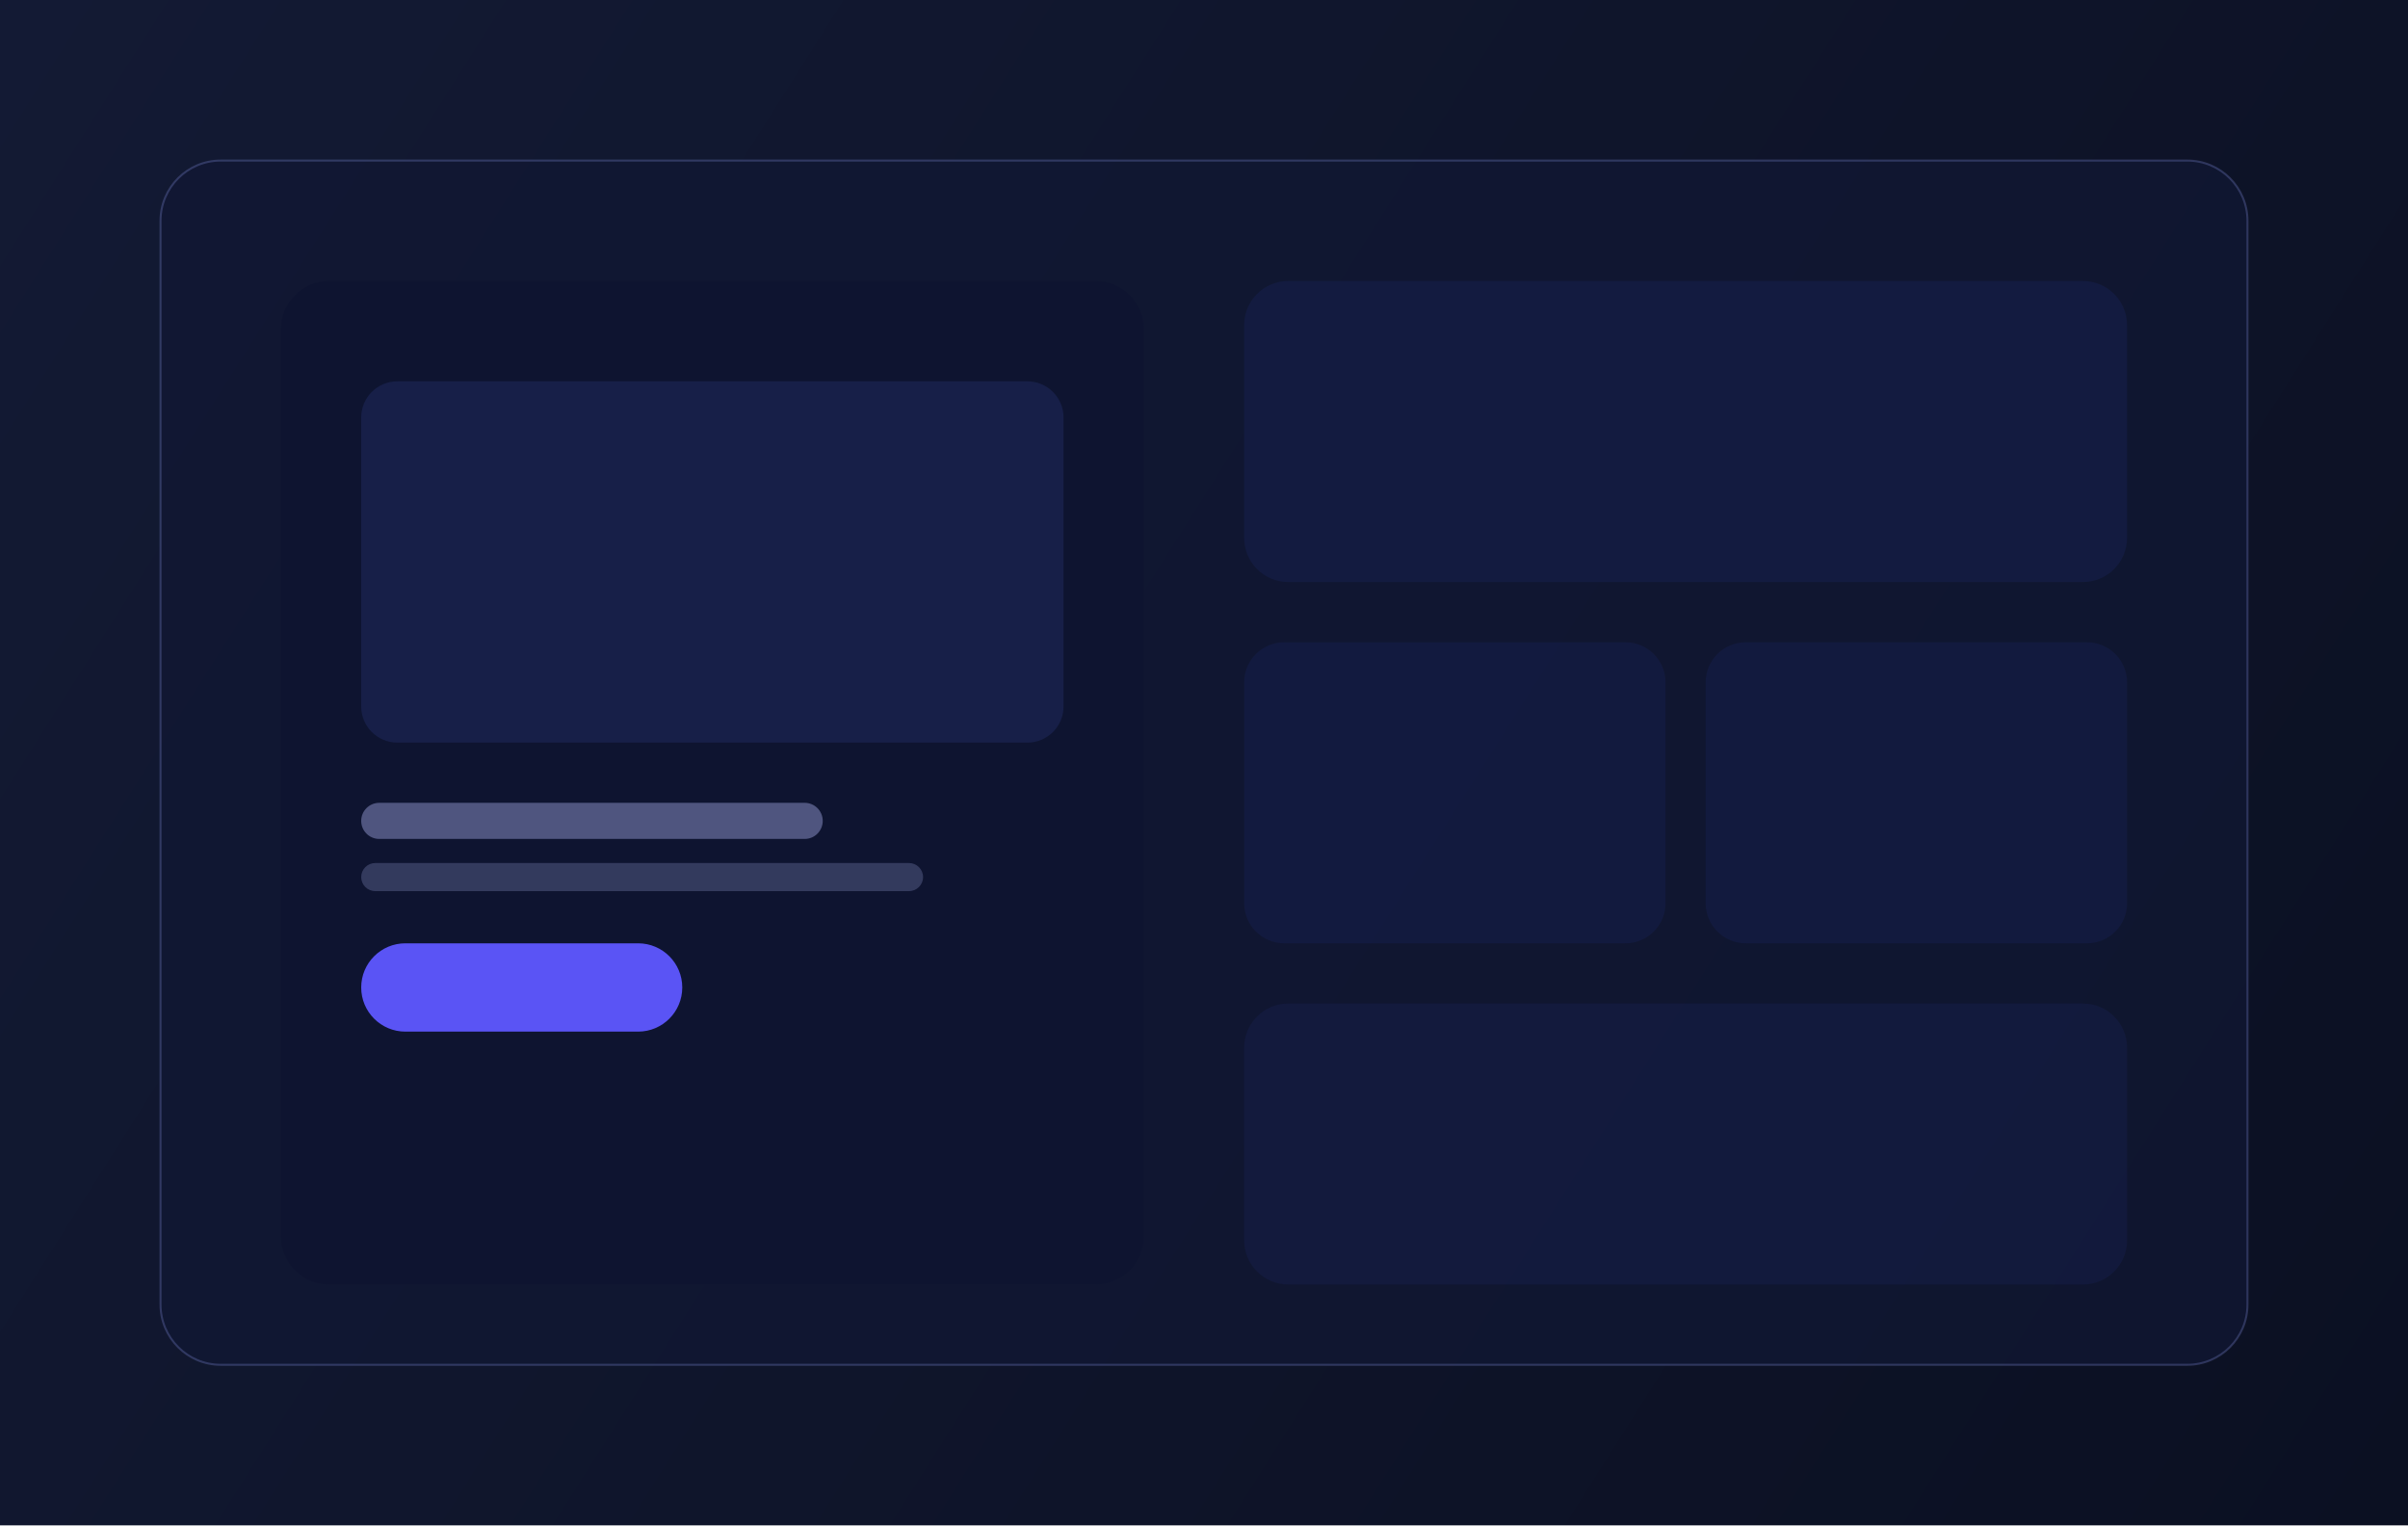
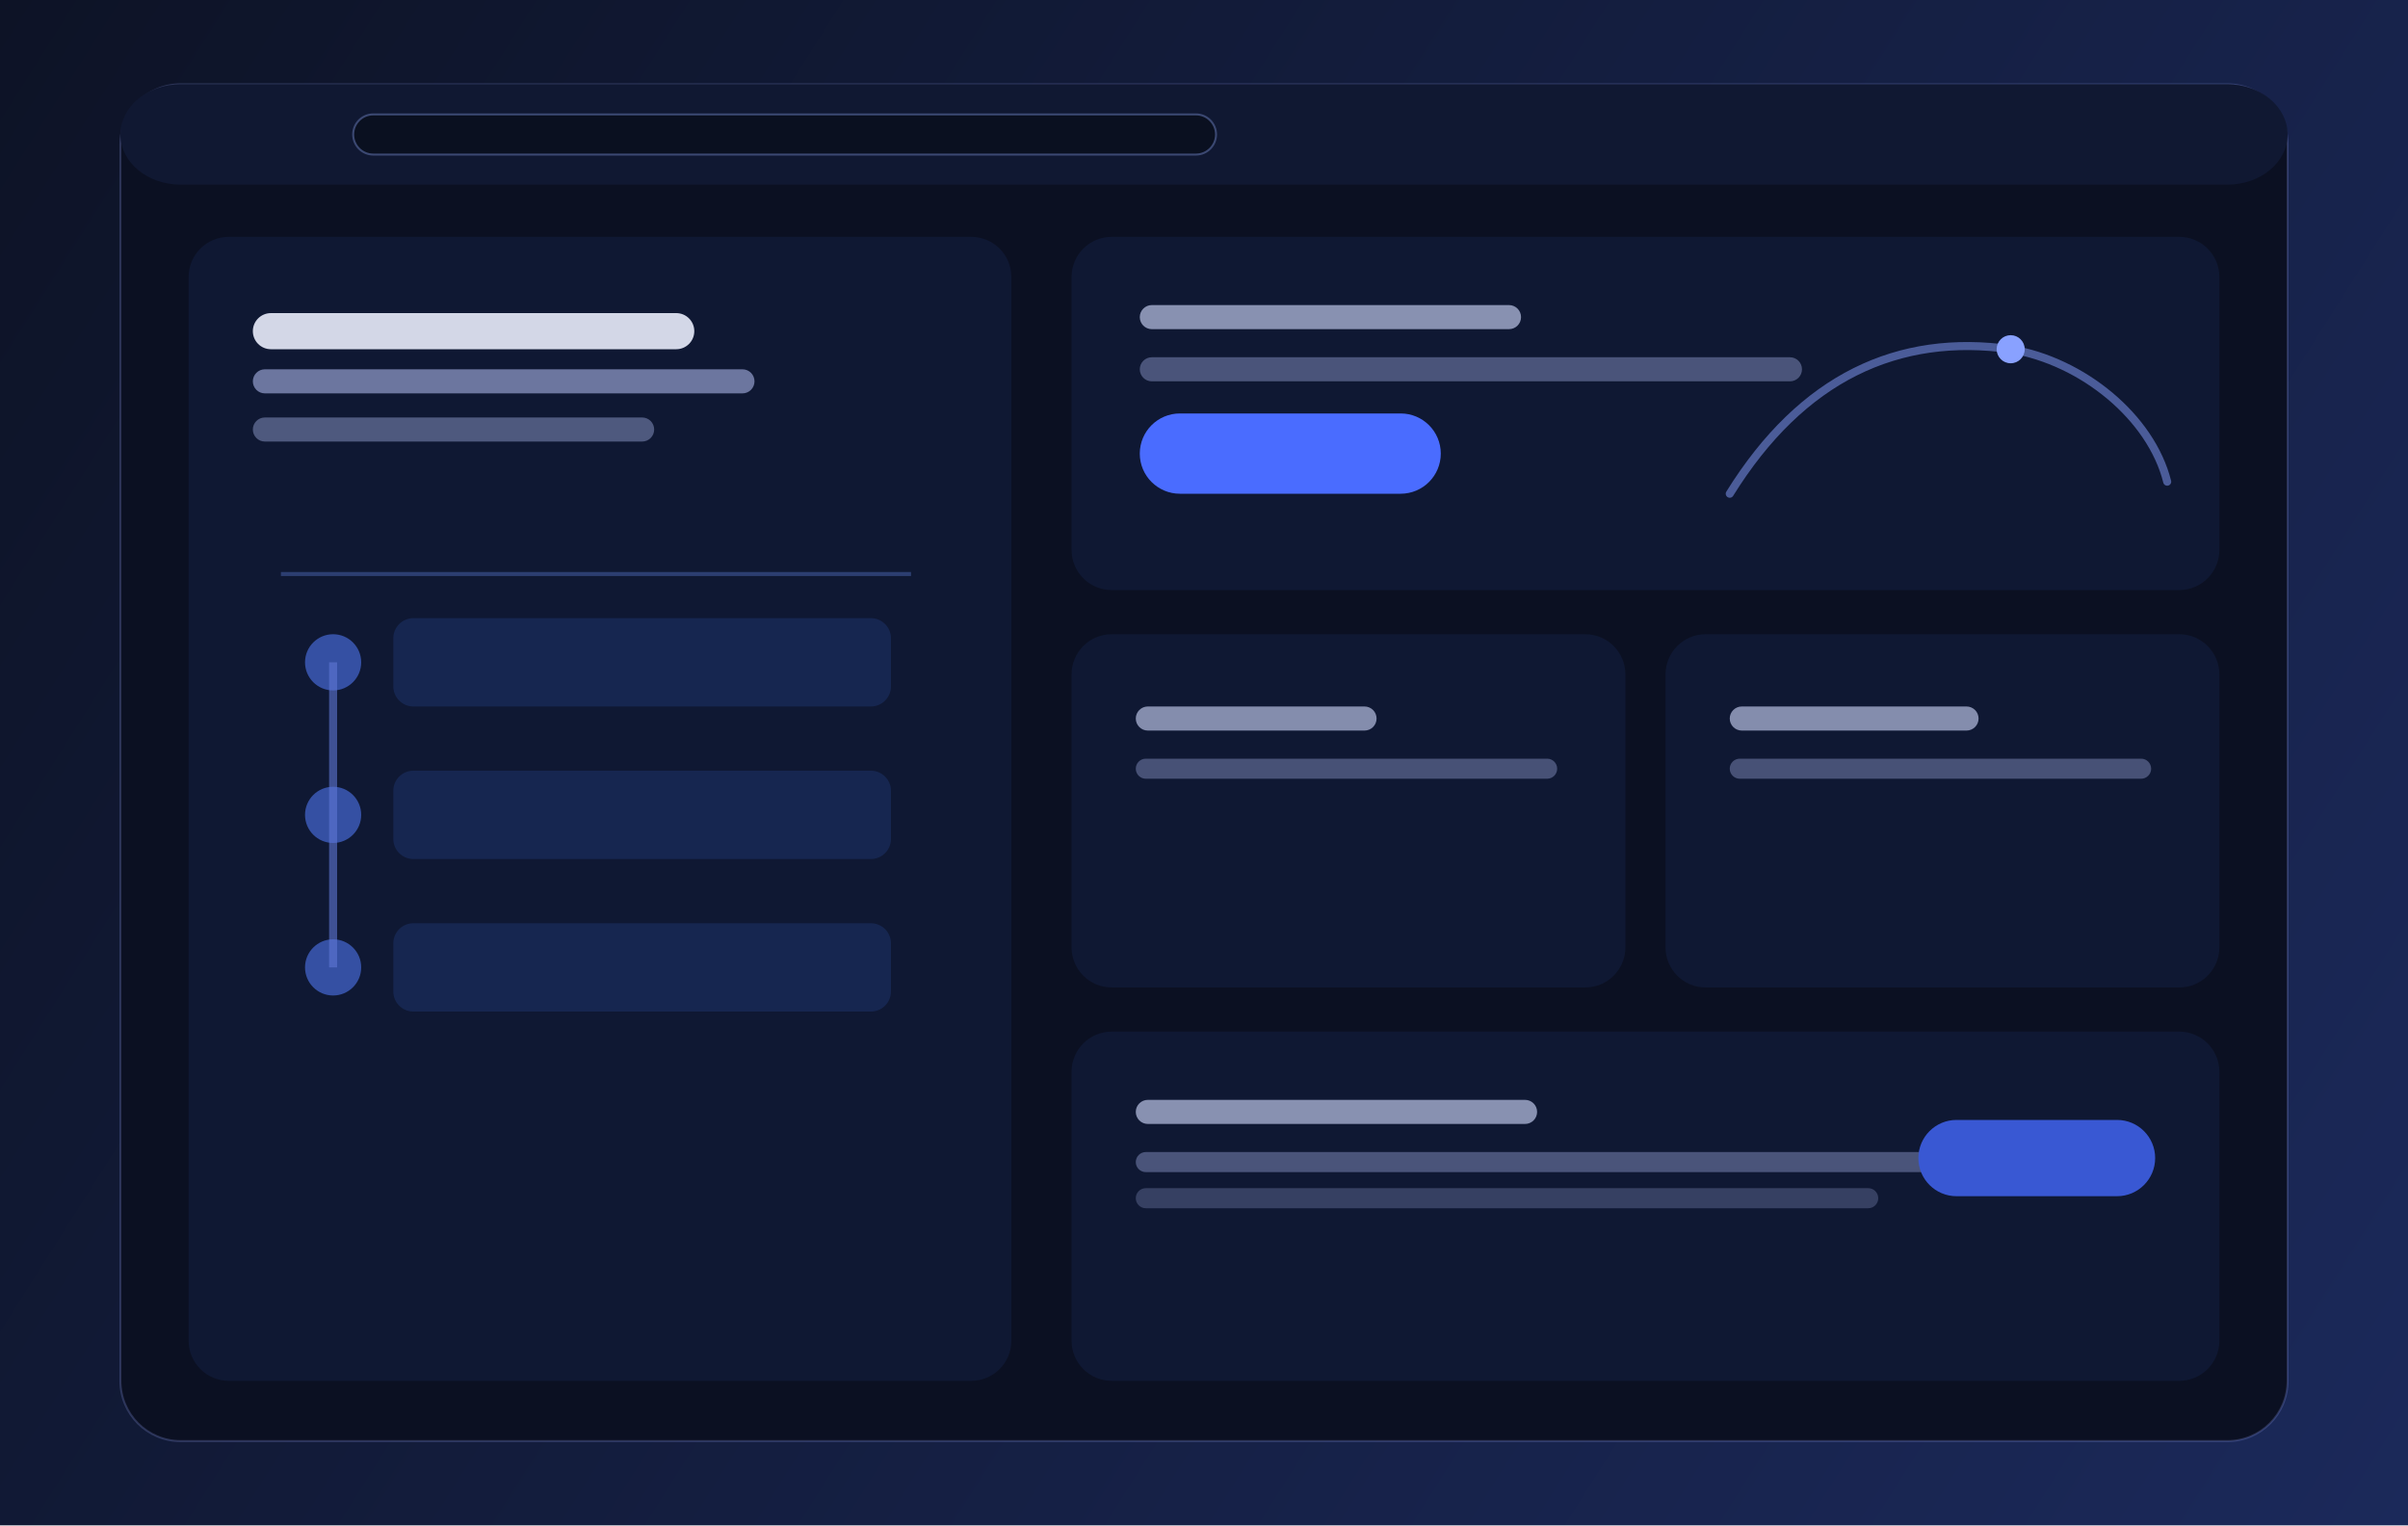
<svg xmlns="http://www.w3.org/2000/svg" width="1200" height="760" viewBox="0 0 1200 760" fill="none">
  <defs>
    <linearGradient id="bg5" x1="0" y1="0" x2="1200" y2="760" gradientUnits="userSpaceOnUse">
-       <stop stop-color="#131A34" />
-       <stop offset="1" stop-color="#0B1022" />
+       <stop stop-color="#0D1326" />
+       <stop offset="1" stop-color="#1B295A" />
    </linearGradient>
  </defs>
  <rect width="1200" height="760" fill="url(#bg5)" />
-   <rect x="80" y="80" width="1040" height="600" rx="30" fill="#101733" fill-opacity="0.75" stroke="#99A3FF" stroke-opacity="0.24" />
-   <rect x="140" y="140" width="430" height="500" rx="24" fill="#0E1430" />
-   <rect x="180" y="190" width="350" height="180" rx="18" fill="#1A2350" fill-opacity="0.75" />
-   <rect x="180" y="400" width="230" height="18" rx="9" fill="#B9C0FF" fill-opacity="0.38" />
-   <rect x="180" y="430" width="280" height="14" rx="7" fill="#B9C0FF" fill-opacity="0.22" />
-   <rect x="180" y="470" width="160" height="44" rx="22" fill="#5A54F5" />
-   <rect x="620" y="140" width="440" height="150" rx="22" fill="#141D44" fill-opacity="0.82" />
-   <rect x="620" y="320" width="210" height="150" rx="20" fill="#141D44" fill-opacity="0.72" />
-   <rect x="850" y="320" width="210" height="150" rx="20" fill="#141D44" fill-opacity="0.72" />
-   <rect x="620" y="500" width="440" height="140" rx="22" fill="#141D44" fill-opacity="0.65" />
+   <rect x="60" y="42" width="1080" height="676" rx="30" fill="#0B1022" stroke="#9CA8FF" stroke-opacity="0.22" />
+   <rect x="60" y="42" width="1080" height="50" rx="30" fill="#101832" />
+   <rect x="176" y="57" width="430" height="20" rx="10" fill="#0A1020" stroke="#3B4872" />
+   <rect x="94" y="118" width="410" height="570" rx="20" fill="#0F1833" />
+   <rect x="534" y="118" width="572" height="176" rx="20" fill="#0F1833" />
+   <rect x="534" y="316" width="276" height="176" rx="20" fill="#0F1833" />
+   <rect x="830" y="316" width="276" height="176" rx="20" fill="#0F1833" />
+   <rect x="534" y="514" width="572" height="174" rx="20" fill="#0F1833" />
+   <rect x="126" y="156" width="220" height="18" rx="9" fill="#EDF1FF" fill-opacity="0.88" />
+   <rect x="126" y="184" width="250" height="12" rx="6" fill="#B7C3F8" fill-opacity="0.55" />
+   <rect x="126" y="208" width="200" height="12" rx="6" fill="#B7C3F8" fill-opacity="0.38" />
+   <path d="M140 286H454" stroke="#2C3E71" stroke-width="2" />
+   <circle cx="166" cy="330" r="14" fill="#3550A3" />
+   <circle cx="166" cy="406" r="14" fill="#3550A3" />
+   <circle cx="166" cy="482" r="14" fill="#3550A3" />
+   <path d="M166 330V482" stroke="#5F76D6" stroke-opacity="0.6" stroke-width="4" />
+   <rect x="196" y="308" width="248" height="44" rx="10" fill="#162650" />
+   <rect x="196" y="384" width="248" height="44" rx="10" fill="#162650" />
+   <rect x="196" y="460" width="248" height="44" rx="10" fill="#162650" />
+   <rect x="568" y="152" width="190" height="12" rx="6" fill="#D2DBFF" fill-opacity="0.62" />
+   <rect x="568" y="178" width="330" height="12" rx="6" fill="#B3BFF8" fill-opacity="0.36" />
+   <rect x="568" y="206" width="150" height="40" rx="20" fill="#4A6CFF" />
+   <path d="M862 246C898 188 946 166 1002 174C1038 180 1072 208 1080 240" stroke="#89A1FF" stroke-opacity="0.5" stroke-width="4" stroke-linecap="round" />
+   <circle cx="1002" cy="174" r="7" fill="#89A1FF" />
+   <rect x="566" y="352" width="120" height="12" rx="6" fill="#D2DBFF" fill-opacity="0.6" />
+   <rect x="566" y="378" width="210" height="10" rx="5" fill="#B3BFF8" fill-opacity="0.34" />
+   <rect x="862" y="352" width="124" height="12" rx="6" fill="#D2DBFF" fill-opacity="0.6" />
+   <rect x="862" y="378" width="210" height="10" rx="5" fill="#B3BFF8" fill-opacity="0.34" />
+   <rect x="566" y="548" width="200" height="12" rx="6" fill="#D2DBFF" fill-opacity="0.62" />
+   <rect x="566" y="574" width="410" height="10" rx="5" fill="#B3BFF8" fill-opacity="0.36" />
+   <rect x="566" y="592" width="370" height="10" rx="5" fill="#B3BFF8" fill-opacity="0.24" />
+   <rect x="956" y="558" width="118" height="38" rx="19" fill="#3958D3" />
</svg>
